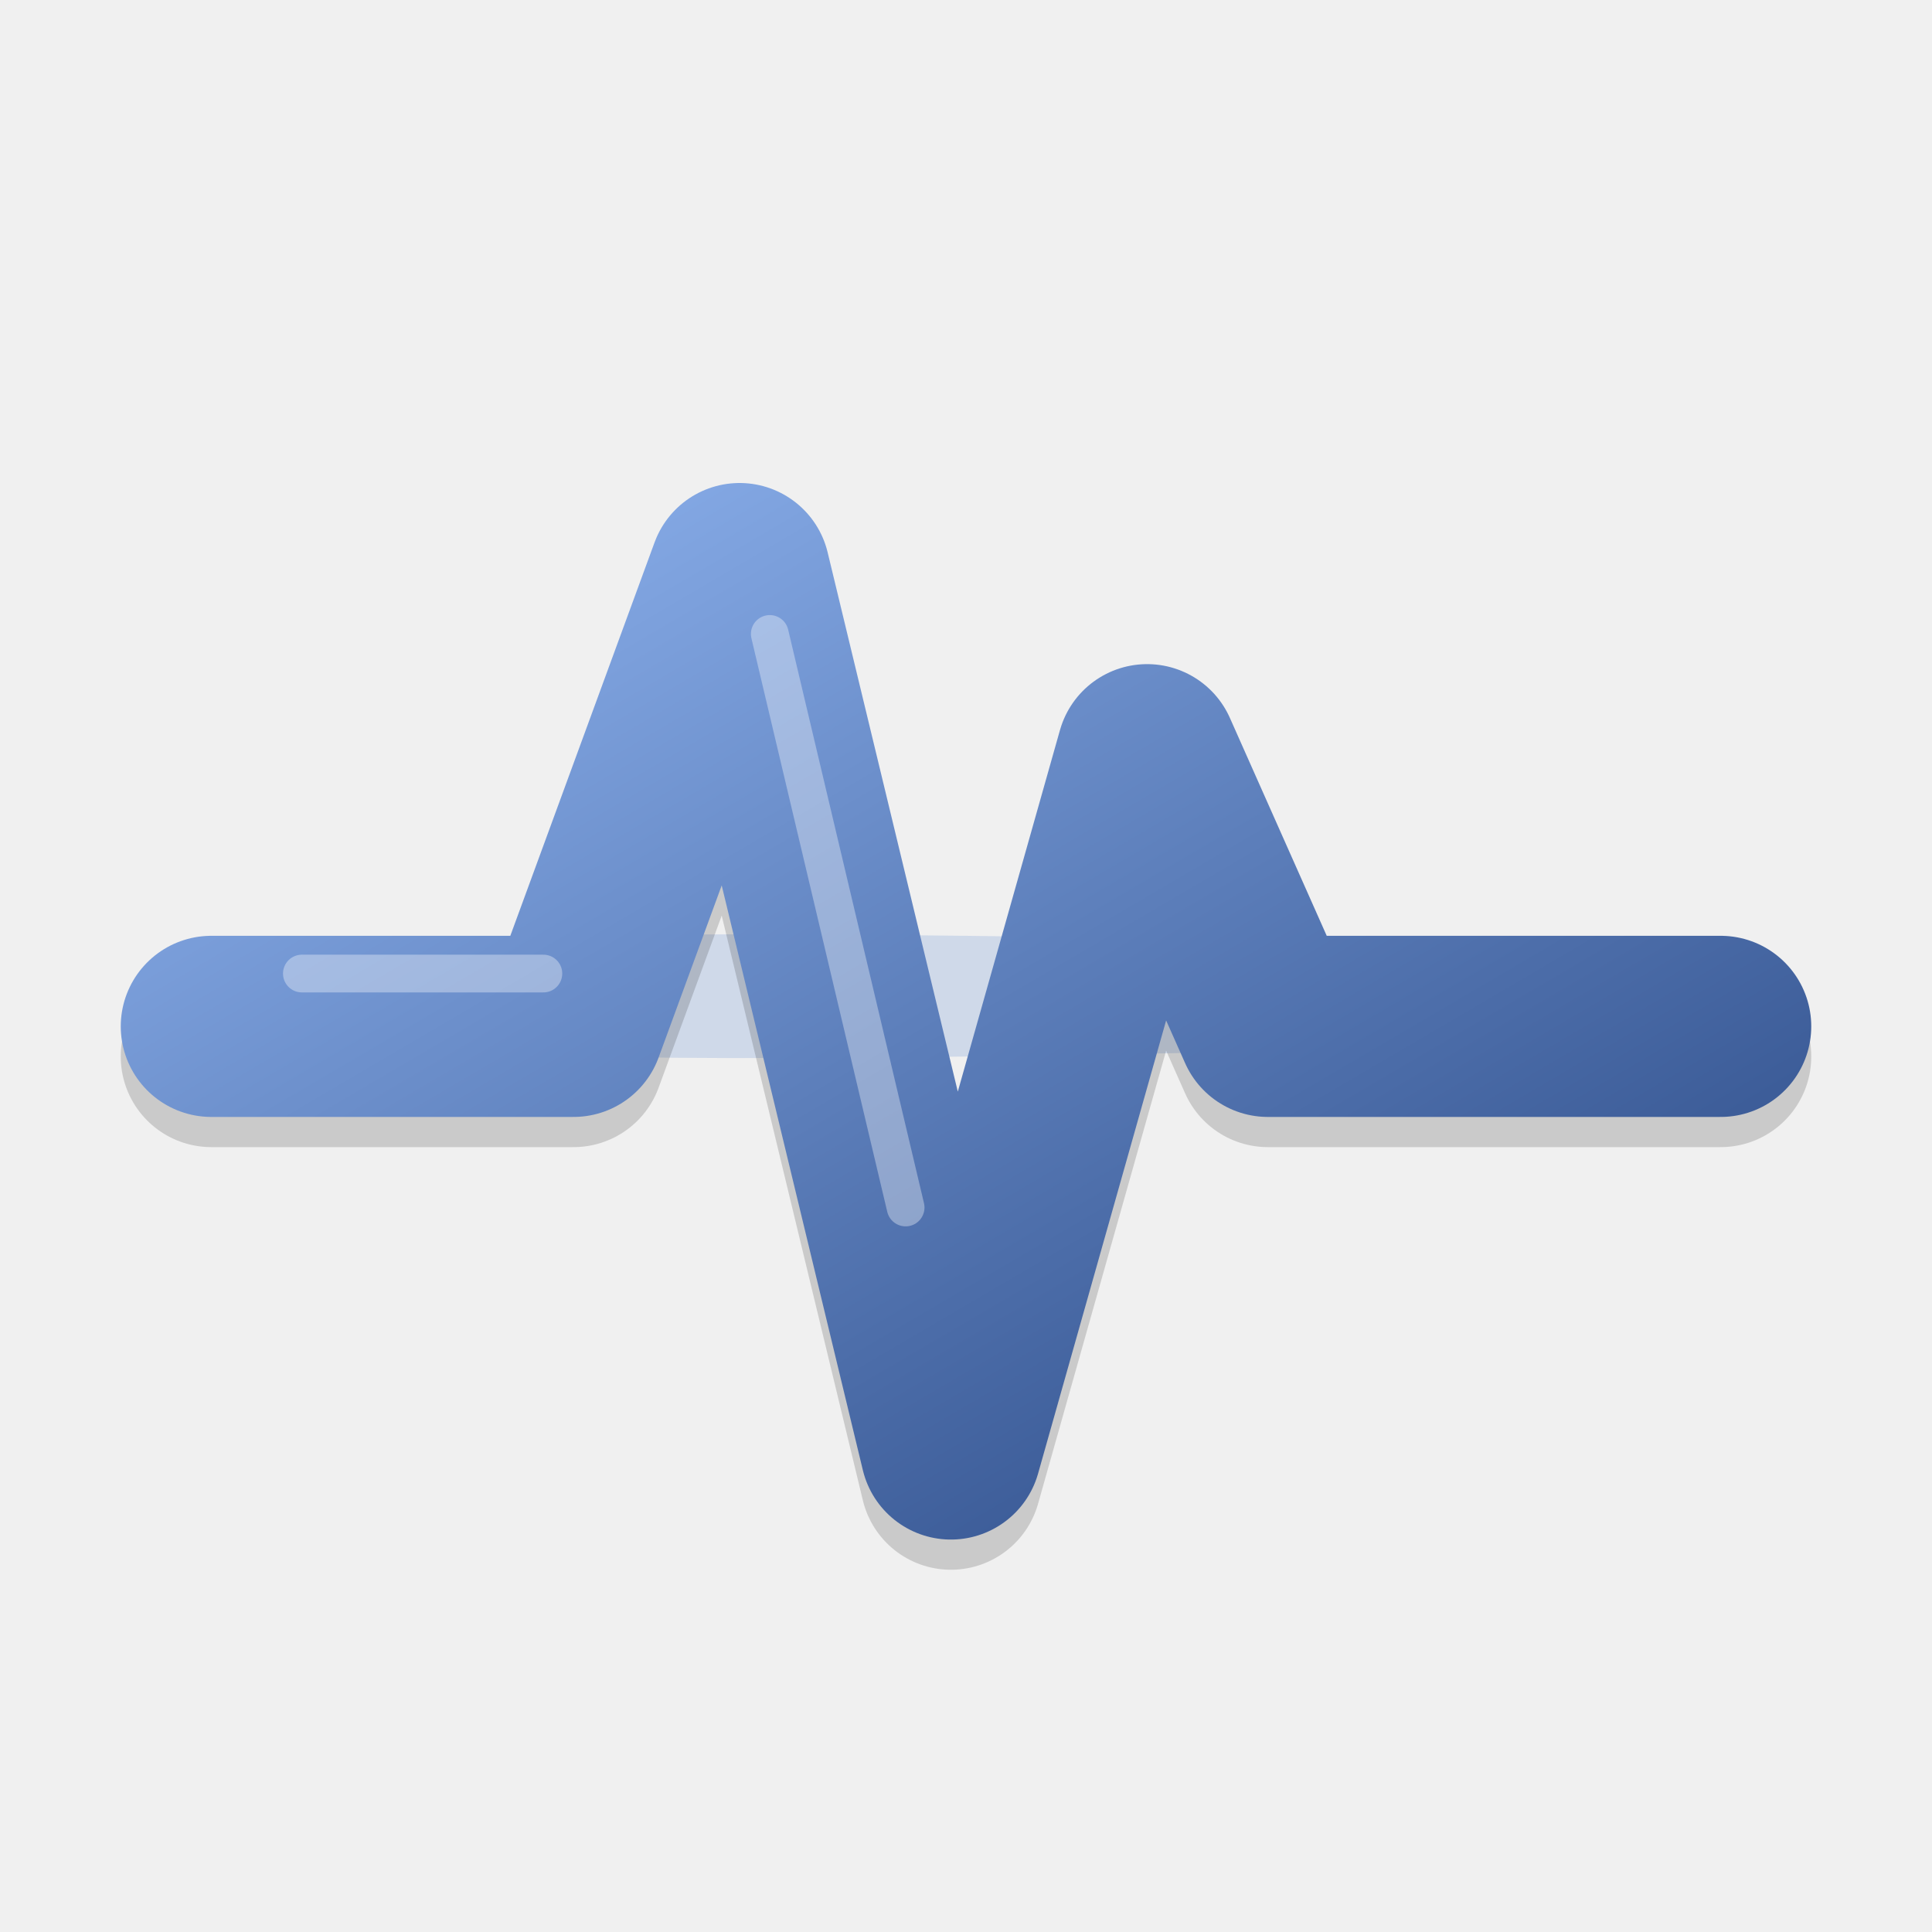
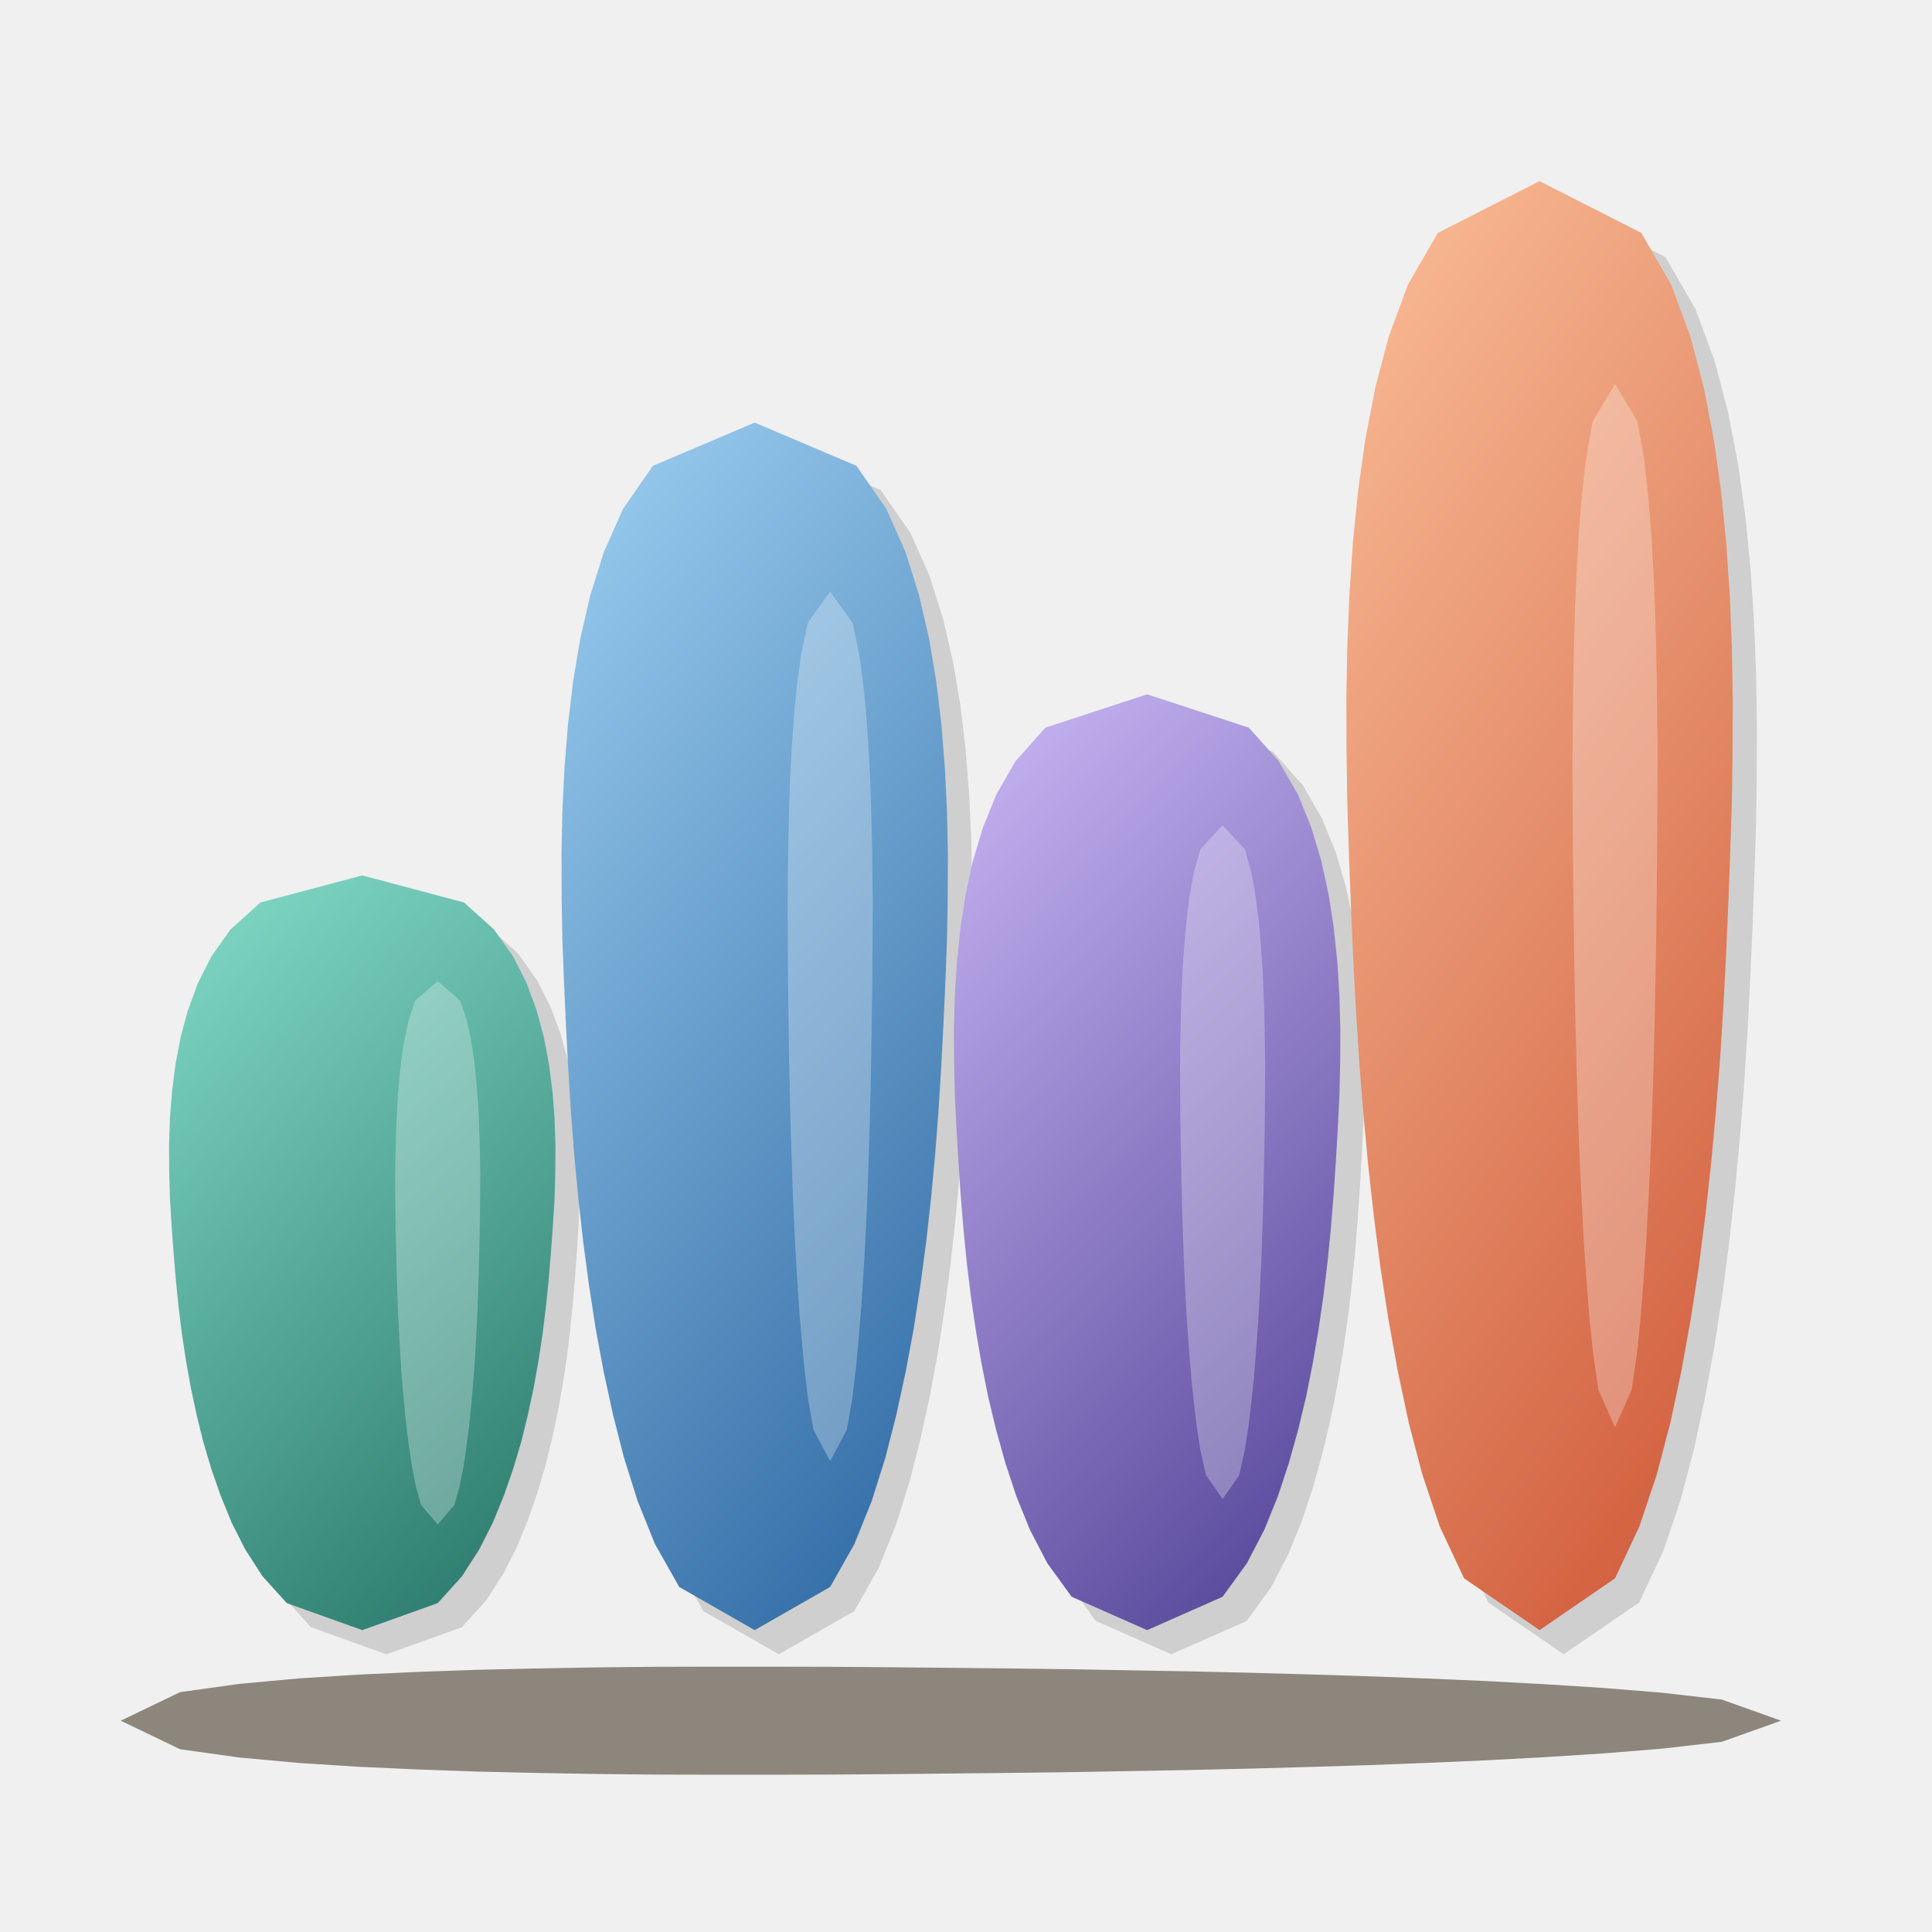
<svg xmlns="http://www.w3.org/2000/svg" viewBox="0 0 128 128">
  <defs>
-     <linearGradient id="g1" x1="0" y1="0" x2="1" y2="1">
-       <stop offset="0" stop-color="#8DB2EE" />
-       <stop offset="1" stop-color="#2B4A86" />
+     <linearGradient id="g1" x1="0.3" y1="0.0" x2="0.7" y2="1.0">
+       <stop offset="0" stop-color="#7CD3C0" />
+       <stop offset="1" stop-color="#2E7D70" />
+     </linearGradient>
+     <linearGradient id="g2" x1="0.3" y1="0.0" x2="0.7" y2="1.0">
+       <stop offset="0" stop-color="#93C6EA" />
+       <stop offset="1" stop-color="#356FA8" />
+     </linearGradient>
+     <linearGradient id="g3" x1="0.3" y1="0.0" x2="0.7" y2="1.0">
+       <stop offset="0" stop-color="#C0AEEE" />
+       <stop offset="1" stop-color="#5A4A9C" />
+     </linearGradient>
+     <linearGradient id="g4" x1="0.3" y1="0.0" x2="0.7" y2="1.0">
+       <stop offset="0" stop-color="#F6B590" />
+       <stop offset="1" stop-color="#D2603F" />
    </linearGradient>
  </defs>
-   <path d="M10.00,66.00 L13.86,63.84 L17.71,63.21 L21.57,62.80 L25.43,62.52 L29.29,62.30 L33.14,62.15 L37.00,62.04 L40.86,61.97 L44.71,61.92 L48.57,61.90 L52.43,61.91 L56.29,61.92 L60.14,61.96 L64.00,62.00 L67.86,62.05 L71.71,62.11 L75.57,62.18 L79.43,62.26 L83.29,62.36 L87.14,62.49 L91.00,62.63 L94.86,62.80 L98.71,62.99 L102.57,63.23 L106.43,63.52 L110.29,63.88 L114.14,64.40 L118.00,66.00 L118.00,66.00 L114.14,67.60 L110.29,68.12 L106.43,68.48 L102.57,68.77 L98.71,69.01 L94.86,69.20 L91.00,69.37 L87.14,69.51 L83.29,69.64 L79.43,69.74 L75.57,69.82 L71.71,69.89 L67.86,69.95 L64.00,70.00 L60.14,70.04 L56.29,70.08 L52.43,70.09 L48.57,70.10 L44.71,70.08 L40.86,70.03 L37.00,69.96 L33.14,69.85 L29.29,69.70 L25.43,69.48 L21.57,69.20 L17.71,68.79 L13.86,68.16 L10.00,66.00 Z" fill="#5C88D0" opacity="0.22" />
-   <path d="M14 68 H38 L49 38 L63 96 L76 50 L84 68 H114" fill="none" stroke="#000000" stroke-opacity="0.16" stroke-width="12" stroke-linecap="round" stroke-linejoin="round" transform="translate(0 2)" />
-   <path d="M14 68 H38 L49 38 L63 96 L76 50 L84 68 H114" fill="none" stroke="url(#g1)" stroke-width="12" stroke-linecap="round" stroke-linejoin="round" />
-   <path d="M20 64.5 H36 M51 42 L60 80" fill="none" stroke="#ffffff" stroke-opacity="0.35" stroke-width="2.5" stroke-linecap="round" />
+   <path d="M25.60,59.60 L32.34,61.39 L34.32,63.17 L35.59,64.96 L36.49,66.74 L37.15,68.53 L37.63,70.31 L37.97,72.10 L38.20,73.89 L38.34,75.67 L38.40,77.46 L38.39,79.24 L38.34,81.03 L38.23,82.81 L38.10,84.60 L37.95,86.39 L37.77,88.17 L37.55,89.96 L37.28,91.74 L36.96,93.53 L36.58,95.31 L36.14,97.10 L35.61,98.89 L34.99,100.67 L34.26,102.46 L33.36,104.24 L32.21,106.03 L30.60,107.81 L25.60,109.60 L25.60,109.60 L20.60,107.81 L18.99,106.03 L17.84,104.24 L16.94,102.46 L16.21,100.67 L15.59,98.89 L15.06,97.10 L14.62,95.31 L14.24,93.53 L13.92,91.74 L13.65,89.96 L13.43,88.17 L13.25,86.39 L13.10,84.60 L12.97,82.81 L12.86,81.03 L12.81,79.24 L12.80,77.46 L12.86,75.67 L13.00,73.89 L13.23,72.10 L13.57,70.31 L14.05,68.53 L14.71,66.74 L15.61,64.96 L16.88,63.17 L18.86,61.39 L25.60,59.60 Z" fill="#000000" opacity="0.14" />
+   <path d="M24.00,58.00 L30.74,59.79 L32.72,61.57 L33.99,63.36 L34.89,65.14 L35.55,66.93 L36.03,68.71 L36.37,70.50 L36.60,72.29 L36.74,74.07 L36.80,75.86 L36.79,77.64 L36.74,79.43 L36.63,81.21 L36.50,83.00 L36.35,84.79 L36.17,86.57 L35.95,88.36 L35.68,90.14 L35.36,91.93 L34.98,93.71 L34.54,95.50 L34.01,97.29 L33.39,99.07 L32.66,100.86 L31.76,102.64 L30.61,104.43 L29.00,106.21 L24.00,108.00 L24.00,108.00 L19.00,106.21 L17.39,104.43 L16.24,102.64 L15.34,100.86 L14.61,99.07 L13.99,97.29 L13.46,95.50 L13.02,93.71 L12.64,91.93 L12.32,90.14 L12.05,88.36 L11.83,86.57 L11.65,84.79 L11.50,83.00 L11.37,81.21 L11.26,79.43 L11.21,77.64 L11.20,75.86 L11.26,74.07 L11.40,72.29 L11.63,70.50 L11.97,68.71 L12.45,66.93 L13.11,65.14 L14.01,63.36 L15.28,61.57 L17.26,59.79 L24.00,58.00 Z" fill="url(#g1)" opacity="1.0" />
+   <path d="M29.00,65.00 L30.48,66.29 L30.92,67.57 L31.20,68.86 L31.40,70.14 L31.54,71.43 L31.65,72.71 L31.72,74.00 L31.77,75.29 L31.80,76.57 L31.82,77.86 L31.81,79.14 L31.80,80.43 L31.78,81.71 L31.75,83.00 L31.72,84.29 L31.68,85.57 L31.63,86.86 L31.57,88.14 L31.50,89.43 L31.42,90.71 L31.32,92.00 L31.20,93.29 L31.07,94.57 L30.90,95.86 L30.71,97.14 L30.46,98.43 L30.10,99.71 L29.00,101.00 L29.00,101.00 L27.90,99.71 L27.54,98.43 L27.29,97.14 L27.10,95.86 L26.93,94.57 L26.80,93.29 L26.68,92.00 L26.58,90.71 L26.50,89.43 L26.43,88.14 L26.37,86.86 L26.32,85.57 L26.28,84.29 L26.25,83.00 L26.22,81.71 L26.20,80.43 L26.19,79.14 L26.18,77.86 L26.20,76.57 L26.23,75.29 L26.28,74.00 L26.35,72.71 L26.46,71.43 L26.60,70.14 L26.80,68.86 L27.08,67.57 L27.52,66.29 L29.00,65.00 Z" fill="#ffffff" opacity="0.28" />
+   <path d="M51.60,29.60 L58.34,32.46 L60.32,35.31 L61.59,38.17 L62.49,41.03 L63.15,43.89 L63.63,46.74 L63.97,49.60 L64.20,52.46 L64.34,55.31 L64.40,58.17 L64.39,61.03 L64.34,63.89 L64.23,66.74 L64.10,69.60 L63.95,72.46 L63.77,75.31 L63.55,78.17 L63.28,81.03 L62.96,83.89 L62.58,86.74 L62.14,89.60 L61.61,92.46 L60.99,95.31 L60.26,98.17 L59.36,101.03 L58.21,103.89 L56.60,106.74 L51.60,109.60 L51.60,109.60 L46.60,106.74 L44.99,103.89 L43.84,101.03 L42.94,98.17 L42.21,95.31 L41.59,92.46 L41.06,89.60 L40.62,86.74 L40.24,83.89 L39.92,81.03 L39.65,78.17 L39.43,75.31 L39.25,72.46 L39.10,69.60 L38.97,66.74 L38.86,63.89 L38.81,61.03 L38.80,58.17 L38.86,55.31 L39.00,52.46 L39.23,49.60 L39.57,46.74 L40.05,43.89 L40.71,41.03 L41.61,38.17 L42.88,35.31 L44.86,32.46 L51.60,29.60 Z" fill="#000000" opacity="0.14" />
+   <path d="M50.00,28.00 L56.74,30.86 L58.72,33.71 L59.99,36.57 L60.89,39.43 L61.55,42.29 L62.03,45.14 L62.37,48.00 L62.60,50.86 L62.74,53.71 L62.80,56.57 L62.79,59.43 L62.74,62.29 L62.63,65.14 L62.50,68.00 L62.35,70.86 L62.17,73.71 L61.95,76.57 L61.68,79.43 L61.36,82.29 L60.98,85.14 L60.54,88.00 L60.01,90.86 L59.39,93.71 L58.66,96.57 L57.76,99.43 L56.61,102.29 L55.00,105.14 L50.00,108.00 L50.00,108.00 L45.00,105.14 L43.39,102.29 L42.24,99.43 L41.34,96.57 L40.61,93.71 L39.99,90.86 L39.46,88.00 L39.02,85.14 L38.64,82.29 L38.32,79.43 L38.05,76.57 L37.83,73.71 L37.65,70.86 L37.50,68.00 L37.37,65.14 L37.26,62.29 L37.21,59.43 L37.20,56.57 L37.26,53.71 L37.40,50.86 L37.63,48.00 L37.97,45.14 L38.45,42.29 L39.11,39.43 L40.01,36.57 L41.28,33.71 L43.26,30.86 L50.00,28.00 Z" fill="url(#g2)" opacity="1.0" />
+   <path d="M55.00,39.20 L56.48,41.26 L56.92,43.31 L57.20,45.37 L57.40,47.43 L57.54,49.49 L57.65,51.54 L57.72,53.60 L57.77,55.66 L57.80,57.71 L57.82,59.77 L57.81,61.83 L57.80,63.89 L57.78,65.94 L57.75,68.00 L57.72,70.06 L57.68,72.11 L57.63,74.17 L57.57,76.23 L57.50,78.29 L57.42,80.34 L57.32,82.40 L57.20,84.46 L57.07,86.51 L56.90,88.57 L56.71,90.63 L56.46,92.69 L56.10,94.74 L55.00,96.80 L55.00,96.80 L53.90,94.74 L53.54,92.69 L53.29,90.63 L53.10,88.57 L52.93,86.51 L52.80,84.46 L52.68,82.40 L52.58,80.34 L52.50,78.29 L52.43,76.23 L52.37,74.17 L52.32,72.11 L52.28,70.06 L52.25,68.00 L52.22,65.94 L52.20,63.89 L52.19,61.83 L52.18,59.77 L52.20,57.71 L52.23,55.66 L52.28,53.60 L52.35,51.54 L52.46,49.49 L52.60,47.43 L52.80,45.37 L53.08,43.31 L53.52,41.26 L55.00,39.20 Z" fill="#ffffff" opacity="0.28" />
+   <path d="M77.60,47.60 L84.34,49.81 L86.32,52.03 L87.59,54.24 L88.49,56.46 L89.15,58.67 L89.63,60.89 L89.97,63.10 L90.20,65.31 L90.34,67.53 L90.40,69.74 L90.39,71.96 L90.34,74.17 L90.23,76.39 L90.10,78.60 L89.95,80.81 L89.77,83.03 L89.55,85.24 L89.28,87.46 L88.96,89.67 L88.58,91.89 L88.14,94.10 L87.61,96.31 L86.99,98.53 L86.26,100.74 L85.36,102.96 L84.21,105.17 L82.60,107.39 L77.60,109.60 L77.60,109.60 L72.60,107.39 L70.99,105.17 L69.84,102.96 L68.94,100.74 L68.21,98.53 L67.59,96.31 L67.06,94.10 L66.62,91.89 L66.24,89.67 L65.92,87.46 L65.65,85.24 L65.43,83.03 L65.25,80.81 L65.10,78.60 L64.97,76.39 L64.86,74.17 L64.81,71.96 L64.80,69.74 L64.86,67.53 L65.00,65.31 L65.23,63.10 L65.57,60.89 L66.05,58.67 L66.71,56.46 L67.61,54.24 L68.88,52.03 L70.86,49.81 L77.60,47.60 Z" fill="#000000" opacity="0.14" />
+   <path d="M76.00,46.00 L82.74,48.21 L84.72,50.43 L85.99,52.64 L86.89,54.86 L87.55,57.07 L88.03,59.29 L88.37,61.50 L88.60,63.71 L88.74,65.93 L88.80,68.14 L88.79,70.36 L88.74,72.57 L88.63,74.79 L88.50,77.00 L88.35,79.21 L88.17,81.43 L87.95,83.64 L87.68,85.86 L87.36,88.07 L86.98,90.29 L86.54,92.50 L86.01,94.71 L85.39,96.93 L84.66,99.14 L83.76,101.36 L82.61,103.57 L81.00,105.79 L76.00,108.00 L76.00,108.00 L71.00,105.79 L69.39,103.57 L68.24,101.36 L67.34,99.14 L66.61,96.93 L65.99,94.71 L65.46,92.50 L65.02,90.29 L64.64,88.07 L64.32,85.86 L64.05,83.64 L63.83,81.43 L63.65,79.21 L63.50,77.00 L63.37,74.79 L63.26,72.57 L63.21,70.36 L63.20,68.14 L63.26,65.93 L63.40,63.71 L63.63,61.50 L63.97,59.29 L64.45,57.07 L65.11,54.86 L66.01,52.64 L67.28,50.43 L69.26,48.21 L76.00,46.00 Z" fill="url(#g3)" opacity="1.0" />
+   <path d="M81.00,54.68 L82.48,56.27 L82.92,57.87 L83.20,59.46 L83.40,61.06 L83.54,62.65 L83.65,64.25 L83.72,65.84 L83.77,67.43 L83.80,69.03 L83.82,70.62 L83.81,72.22 L83.80,73.81 L83.78,75.41 L83.75,77.00 L83.72,78.59 L83.68,80.19 L83.63,81.78 L83.57,83.38 L83.50,84.97 L83.42,86.57 L83.32,88.16 L83.20,89.75 L83.07,91.35 L82.90,92.94 L82.71,94.54 L82.46,96.13 L82.10,97.73 L81.00,99.32 L81.00,99.32 L79.90,97.73 L79.54,96.13 L79.29,94.54 L79.10,92.94 L78.93,91.35 L78.80,89.75 L78.68,88.16 L78.58,86.57 L78.50,84.97 L78.43,83.38 L78.37,81.78 L78.32,80.19 L78.28,78.59 L78.25,77.00 L78.22,75.41 L78.20,73.81 L78.19,72.22 L78.18,70.62 L78.20,69.03 L78.23,67.43 L78.28,65.84 L78.35,64.25 L78.46,62.65 L78.60,61.06 L78.80,59.46 L79.08,57.87 L79.52,56.27 L81.00,54.68 Z" fill="#ffffff" opacity="0.28" />
+   <path d="M103.60,13.60 L110.34,17.03 L112.32,20.46 L113.59,23.89 L114.49,27.31 L115.15,30.74 L115.63,34.17 L115.97,37.60 L116.20,41.03 L116.34,44.46 L116.40,47.89 L116.39,51.31 L116.34,54.74 L116.23,58.17 L116.10,61.60 L115.95,65.03 L115.77,68.46 L115.55,71.89 L115.28,75.31 L114.96,78.74 L114.58,82.17 L114.14,85.60 L113.61,89.03 L112.99,92.46 L112.26,95.89 L111.36,99.31 L110.21,102.74 L108.60,106.17 L103.60,109.60 L103.60,109.60 L98.60,106.17 L96.99,102.74 L95.84,99.31 L94.94,95.89 L94.21,92.46 L93.59,89.03 L93.06,85.60 L92.62,82.17 L92.24,78.74 L91.92,75.31 L91.65,71.89 L91.43,68.46 L91.25,65.03 L91.10,61.60 L90.97,58.17 L90.86,54.74 L90.81,51.31 L90.80,47.89 L90.86,44.46 L91.00,41.03 L91.23,37.60 L91.57,34.17 L92.05,30.74 L92.71,27.31 L93.61,23.89 L94.88,20.46 L96.86,17.03 L103.60,13.60 Z" fill="#000000" opacity="0.14" />
+   <path d="M102.00,12.00 L108.74,15.43 L110.72,18.86 L111.99,22.29 L112.89,25.71 L113.55,29.14 L114.03,32.57 L114.37,36.00 L114.60,39.43 L114.74,42.86 L114.80,46.29 L114.79,49.71 L114.74,53.14 L114.63,56.57 L114.50,60.00 L114.35,63.43 L114.17,66.86 L113.95,70.29 L113.68,73.71 L113.36,77.14 L112.98,80.57 L112.54,84.00 L112.01,87.43 L111.39,90.86 L110.66,94.29 L109.76,97.71 L108.61,101.14 L107.00,104.57 L102.00,108.00 L102.00,108.00 L97.00,104.57 L95.39,101.14 L94.24,97.71 L93.34,94.29 L92.61,90.86 L91.99,87.43 L91.46,84.00 L91.02,80.57 L90.64,77.14 L90.32,73.71 L90.05,70.29 L89.83,66.86 L89.65,63.43 L89.50,60.00 L89.37,56.57 L89.26,53.14 L89.21,49.71 L89.20,46.29 L89.26,42.86 L89.40,39.43 L89.63,36.00 L89.97,32.57 L90.45,29.14 L91.11,25.71 L92.01,22.29 L93.28,18.86 L95.26,15.43 L102.00,12.00 Z" fill="url(#g4)" opacity="1.0" />
+   <path d="M107.00,25.44 L108.48,27.91 L108.92,30.38 L109.20,32.85 L109.40,35.31 L109.54,37.78 L109.65,40.25 L109.72,42.72 L109.77,45.19 L109.80,47.66 L109.82,50.13 L109.81,52.59 L109.80,55.06 L109.78,57.53 L109.75,60.00 L109.72,62.47 L109.68,64.94 L109.63,67.41 L109.57,69.87 L109.50,72.34 L109.42,74.81 L109.32,77.28 L109.20,79.75 L109.07,82.22 L108.90,84.69 L108.71,87.15 L108.46,89.62 L108.10,92.09 L107.00,94.56 L107.00,94.56 L105.90,92.09 L105.54,89.62 L105.29,87.15 L105.10,84.69 L104.93,82.22 L104.80,79.75 L104.68,77.28 L104.58,74.81 L104.50,72.34 L104.43,69.87 L104.37,67.41 L104.32,64.94 L104.28,62.47 L104.25,60.00 L104.22,57.53 L104.20,55.06 L104.19,52.59 L104.18,50.13 L104.20,47.66 L104.23,45.19 L104.28,42.72 L104.35,40.25 L104.46,37.78 L104.60,35.31 L104.80,32.85 L105.08,30.38 L105.52,27.91 L107.00,25.44 Z" fill="#ffffff" opacity="0.28" />
+   <path d="M8.00,114.00 L11.93,112.11 L15.86,111.56 L19.79,111.20 L23.71,110.95 L27.64,110.77 L31.57,110.63 L35.50,110.54 L39.43,110.47 L43.36,110.43 L47.29,110.42 L51.21,110.42 L55.14,110.43 L59.07,110.46 L63.00,110.50 L66.93,110.54 L70.86,110.59 L74.79,110.66 L78.71,110.73 L82.64,110.82 L86.57,110.93 L90.50,111.05 L94.43,111.20 L98.36,111.37 L102.29,111.58 L106.21,111.83 L110.14,112.15 L114.07,112.60 L118.00,114.00 L118.00,114.00 L114.07,115.40 L110.14,115.85 L106.21,116.17 L102.29,116.42 L98.36,116.63 L94.43,116.80 L90.50,116.95 L86.57,117.07 L82.64,117.18 L78.71,117.27 L74.79,117.34 L70.86,117.41 L66.93,117.46 L63.00,117.50 L59.07,117.54 L55.14,117.57 L51.21,117.58 L47.29,117.58 L43.36,117.57 L39.43,117.53 L35.50,117.46 L31.57,117.37 L27.64,117.23 L23.71,117.05 L19.79,116.80 L15.86,116.44 L11.93,115.89 L8.00,114.00 Z" fill="#8C867C" opacity="1.0" />
</svg>
